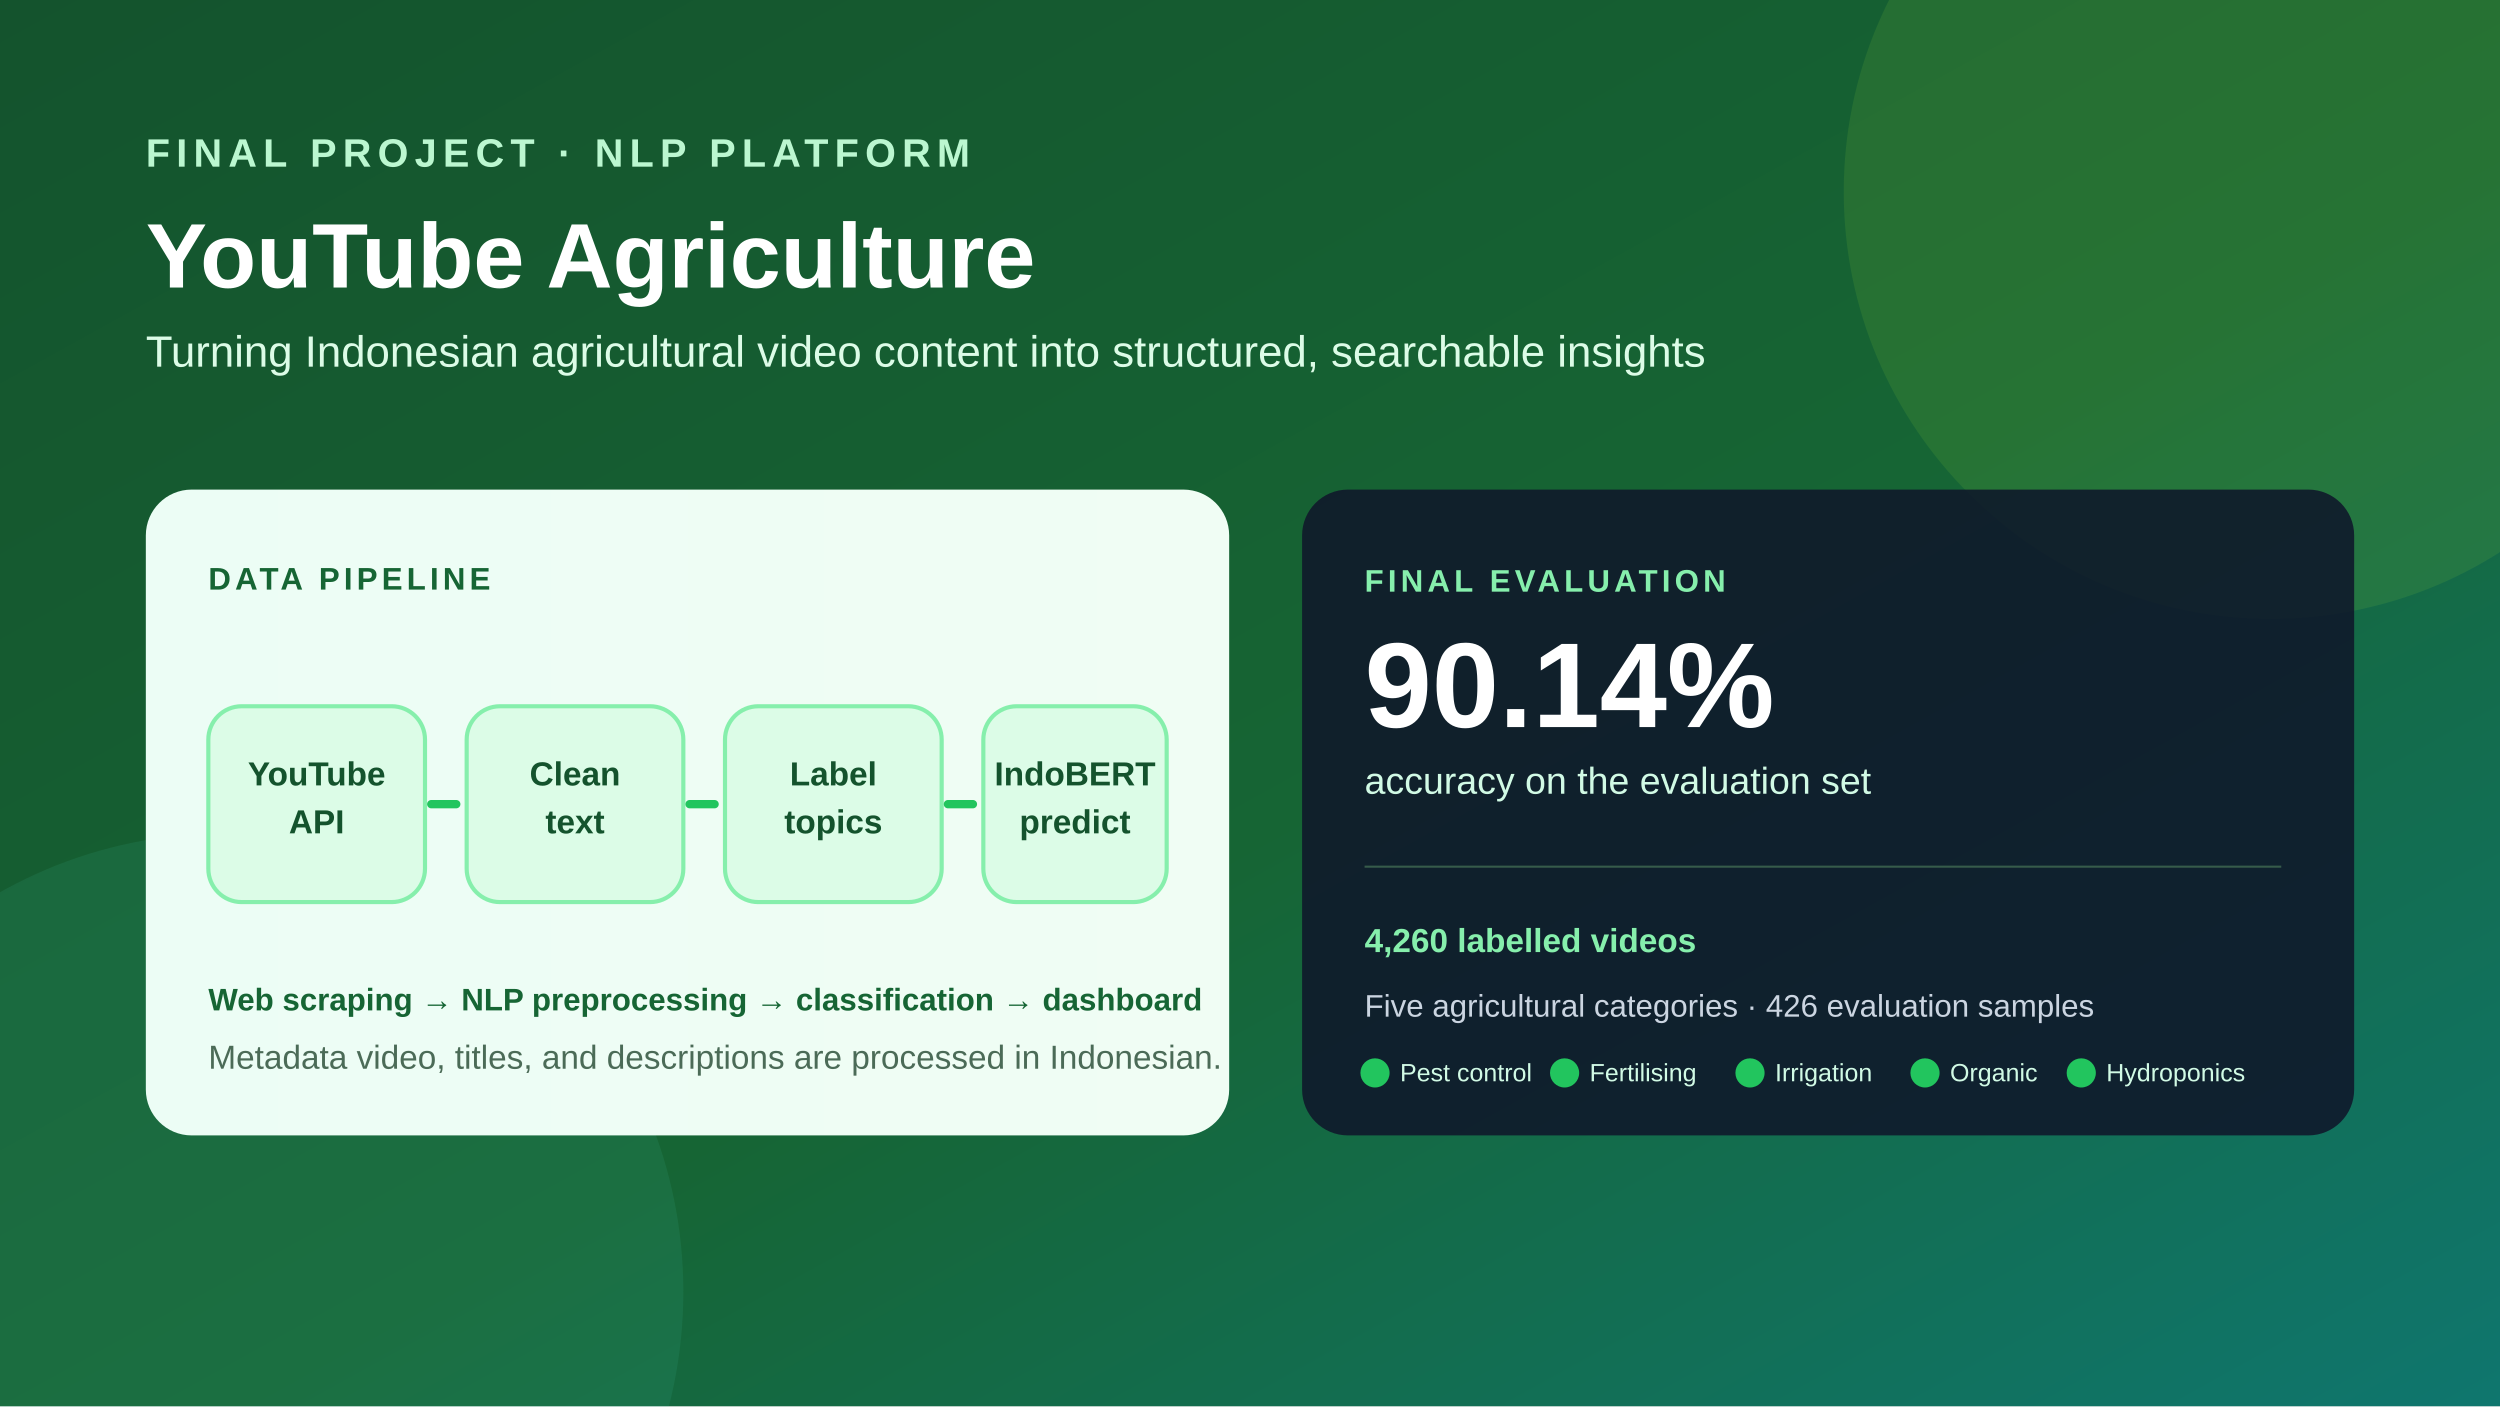
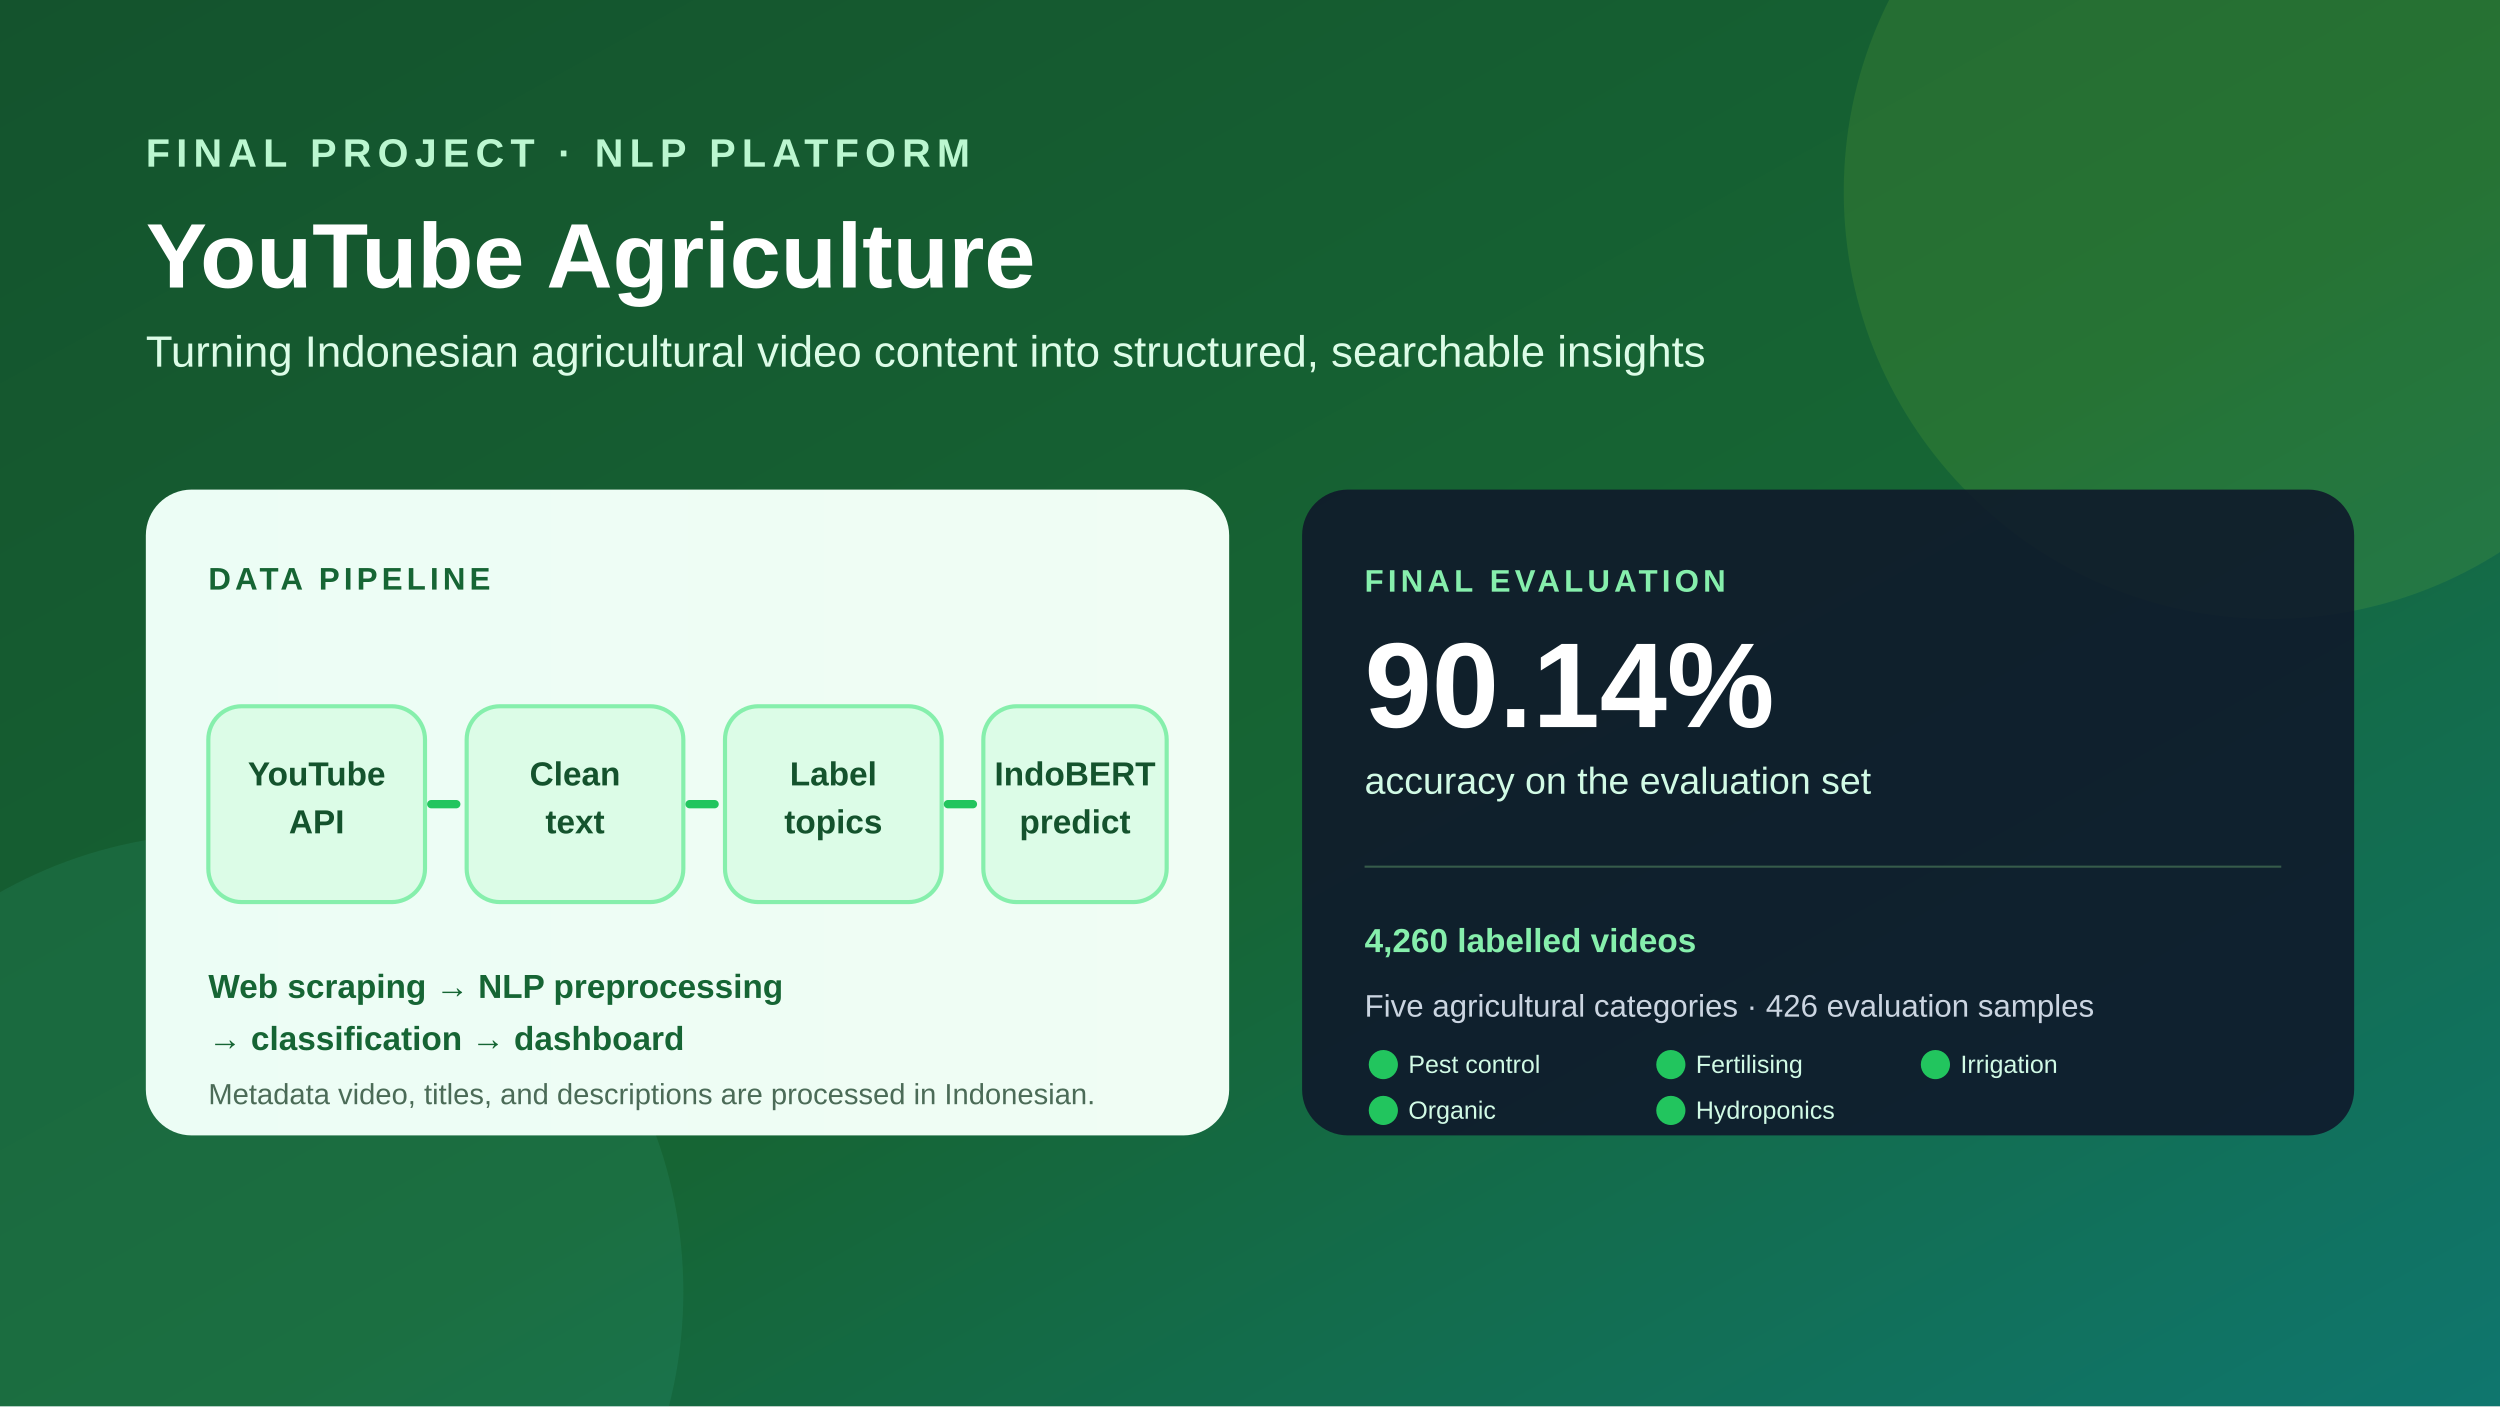
<svg xmlns="http://www.w3.org/2000/svg" viewBox="0 0 1200 675" role="img" aria-labelledby="title desc">
  <defs>
    <linearGradient id="background" x1="0" x2="1" y1="0" y2="1">
      <stop stop-color="#14532d" />
      <stop offset=".55" stop-color="#166534" />
      <stop offset="1" stop-color="#0f766e" />
    </linearGradient>
    <linearGradient id="card" x1="0" x2="1">
      <stop stop-color="#ecfdf5" />
      <stop offset="1" stop-color="#f0fdf4" />
    </linearGradient>
  </defs>
  <rect width="1200" height="675" fill="url(#background)" />
  <circle cx="1090" cy="92" r="205" fill="#a3e635" opacity=".11" />
  <circle cx="108" cy="620" r="220" fill="#5eead4" opacity=".08" />
  <g font-family="Arial, sans-serif">
    <text x="70" y="80" fill="#bbf7d0" font-size="19" font-weight="700" letter-spacing="3">FINAL PROJECT · NLP PLATFORM</text>
    <text x="70" y="138" fill="white" font-size="44" font-weight="700">YouTube Agriculture</text>
    <text x="70" y="176" fill="#dcfce7" font-size="21">Turning Indonesian agricultural video content into structured, searchable insights</text>
    <g transform="translate(70 235)">
      <rect width="520" height="310" rx="22" fill="url(#card)" />
      <text x="30" y="48" fill="#166534" font-size="15" font-weight="700" letter-spacing="2">DATA PIPELINE</text>
      <g text-anchor="middle">
        <g fill="#dcfce7" stroke="#86efac" stroke-width="2">
          <rect x="30" y="104" width="104" height="94" rx="16" />
          <rect x="154" y="104" width="104" height="94" rx="16" />
          <rect x="278" y="104" width="104" height="94" rx="16" />
          <rect x="402" y="104" width="88" height="94" rx="16" />
        </g>
        <g fill="#14532d" font-size="16" font-weight="700">
          <text x="82" y="142">YouTube</text>
          <text x="82" y="165">API</text>
          <text x="206" y="142">Clean</text>
          <text x="206" y="165">text</text>
          <text x="330" y="142">Label</text>
          <text x="330" y="165">topics</text>
          <text x="446" y="142">IndoBERT</text>
          <text x="446" y="165">predict</text>
        </g>
      </g>
      <g stroke="#22c55e" stroke-width="4" stroke-linecap="round">
        <path d="M137 151H149" />
        <path d="M261 151H273" />
        <path d="M385 151H397" />
      </g>
-       <text x="30" y="250" fill="#166534" font-size="15" font-weight="700">Web scraping → NLP preprocessing → classification → dashboard</text>
-       <text x="30" y="278" fill="#4b6b57" font-size="16">Metadata video, titles, and descriptions are processed in Indonesian.</text>
+       <text x="30" y="244" fill="#166534" font-size="16" font-weight="700">Web scraping → NLP preprocessing</text>
+       <text x="30" y="269" fill="#166534" font-size="16" font-weight="700">→ classification → dashboard</text>
+       <text x="30" y="295" fill="#4b6b57" font-size="14">Metadata video, titles, and descriptions are processed in Indonesian.</text>
    </g>
    <g transform="translate(625 235)">
      <rect width="505" height="310" rx="22" fill="#0f172a" opacity=".88" />
      <text x="30" y="49" fill="#86efac" font-size="15" font-weight="700" letter-spacing="2">FINAL EVALUATION</text>
      <text x="30" y="114" fill="white" font-size="58" font-weight="700">90.14%</text>
      <text x="30" y="146" fill="#d1fae5" font-size="18">accuracy on the evaluation set</text>
      <path d="M30 181H470" stroke="#365b4a" />
      <text x="30" y="222" fill="#86efac" font-size="16" font-weight="700">4,260 labelled videos</text>
      <text x="30" y="253" fill="#cbd5e1" font-size="15">Five agricultural categories · 426 evaluation samples</text>
      <g fill="#22c55e">
-         <circle cx="35" cy="280" r="7" />
-         <circle cx="126" cy="280" r="7" />
-         <circle cx="215" cy="280" r="7" />
-         <circle cx="299" cy="280" r="7" />
-         <circle cx="374" cy="280" r="7" />
+         <circle cx="39" cy="276" r="7" />
+         <circle cx="177" cy="276" r="7" />
+         <circle cx="304" cy="276" r="7" />
+         <circle cx="39" cy="298" r="7" />
+         <circle cx="177" cy="298" r="7" />
      </g>
      <g fill="#d1fae5" font-size="12">
-         <text x="47" y="284">Pest control</text>
-         <text x="138" y="284">Fertilising</text>
-         <text x="227" y="284">Irrigation</text>
-         <text x="311" y="284">Organic</text>
-         <text x="386" y="284">Hydroponics</text>
+         <text x="51" y="280">Pest control</text>
+         <text x="189" y="280">Fertilising</text>
+         <text x="316" y="280">Irrigation</text>
+         <text x="51" y="302">Organic</text>
+         <text x="189" y="302">Hydroponics</text>
      </g>
    </g>
  </g>
</svg>
